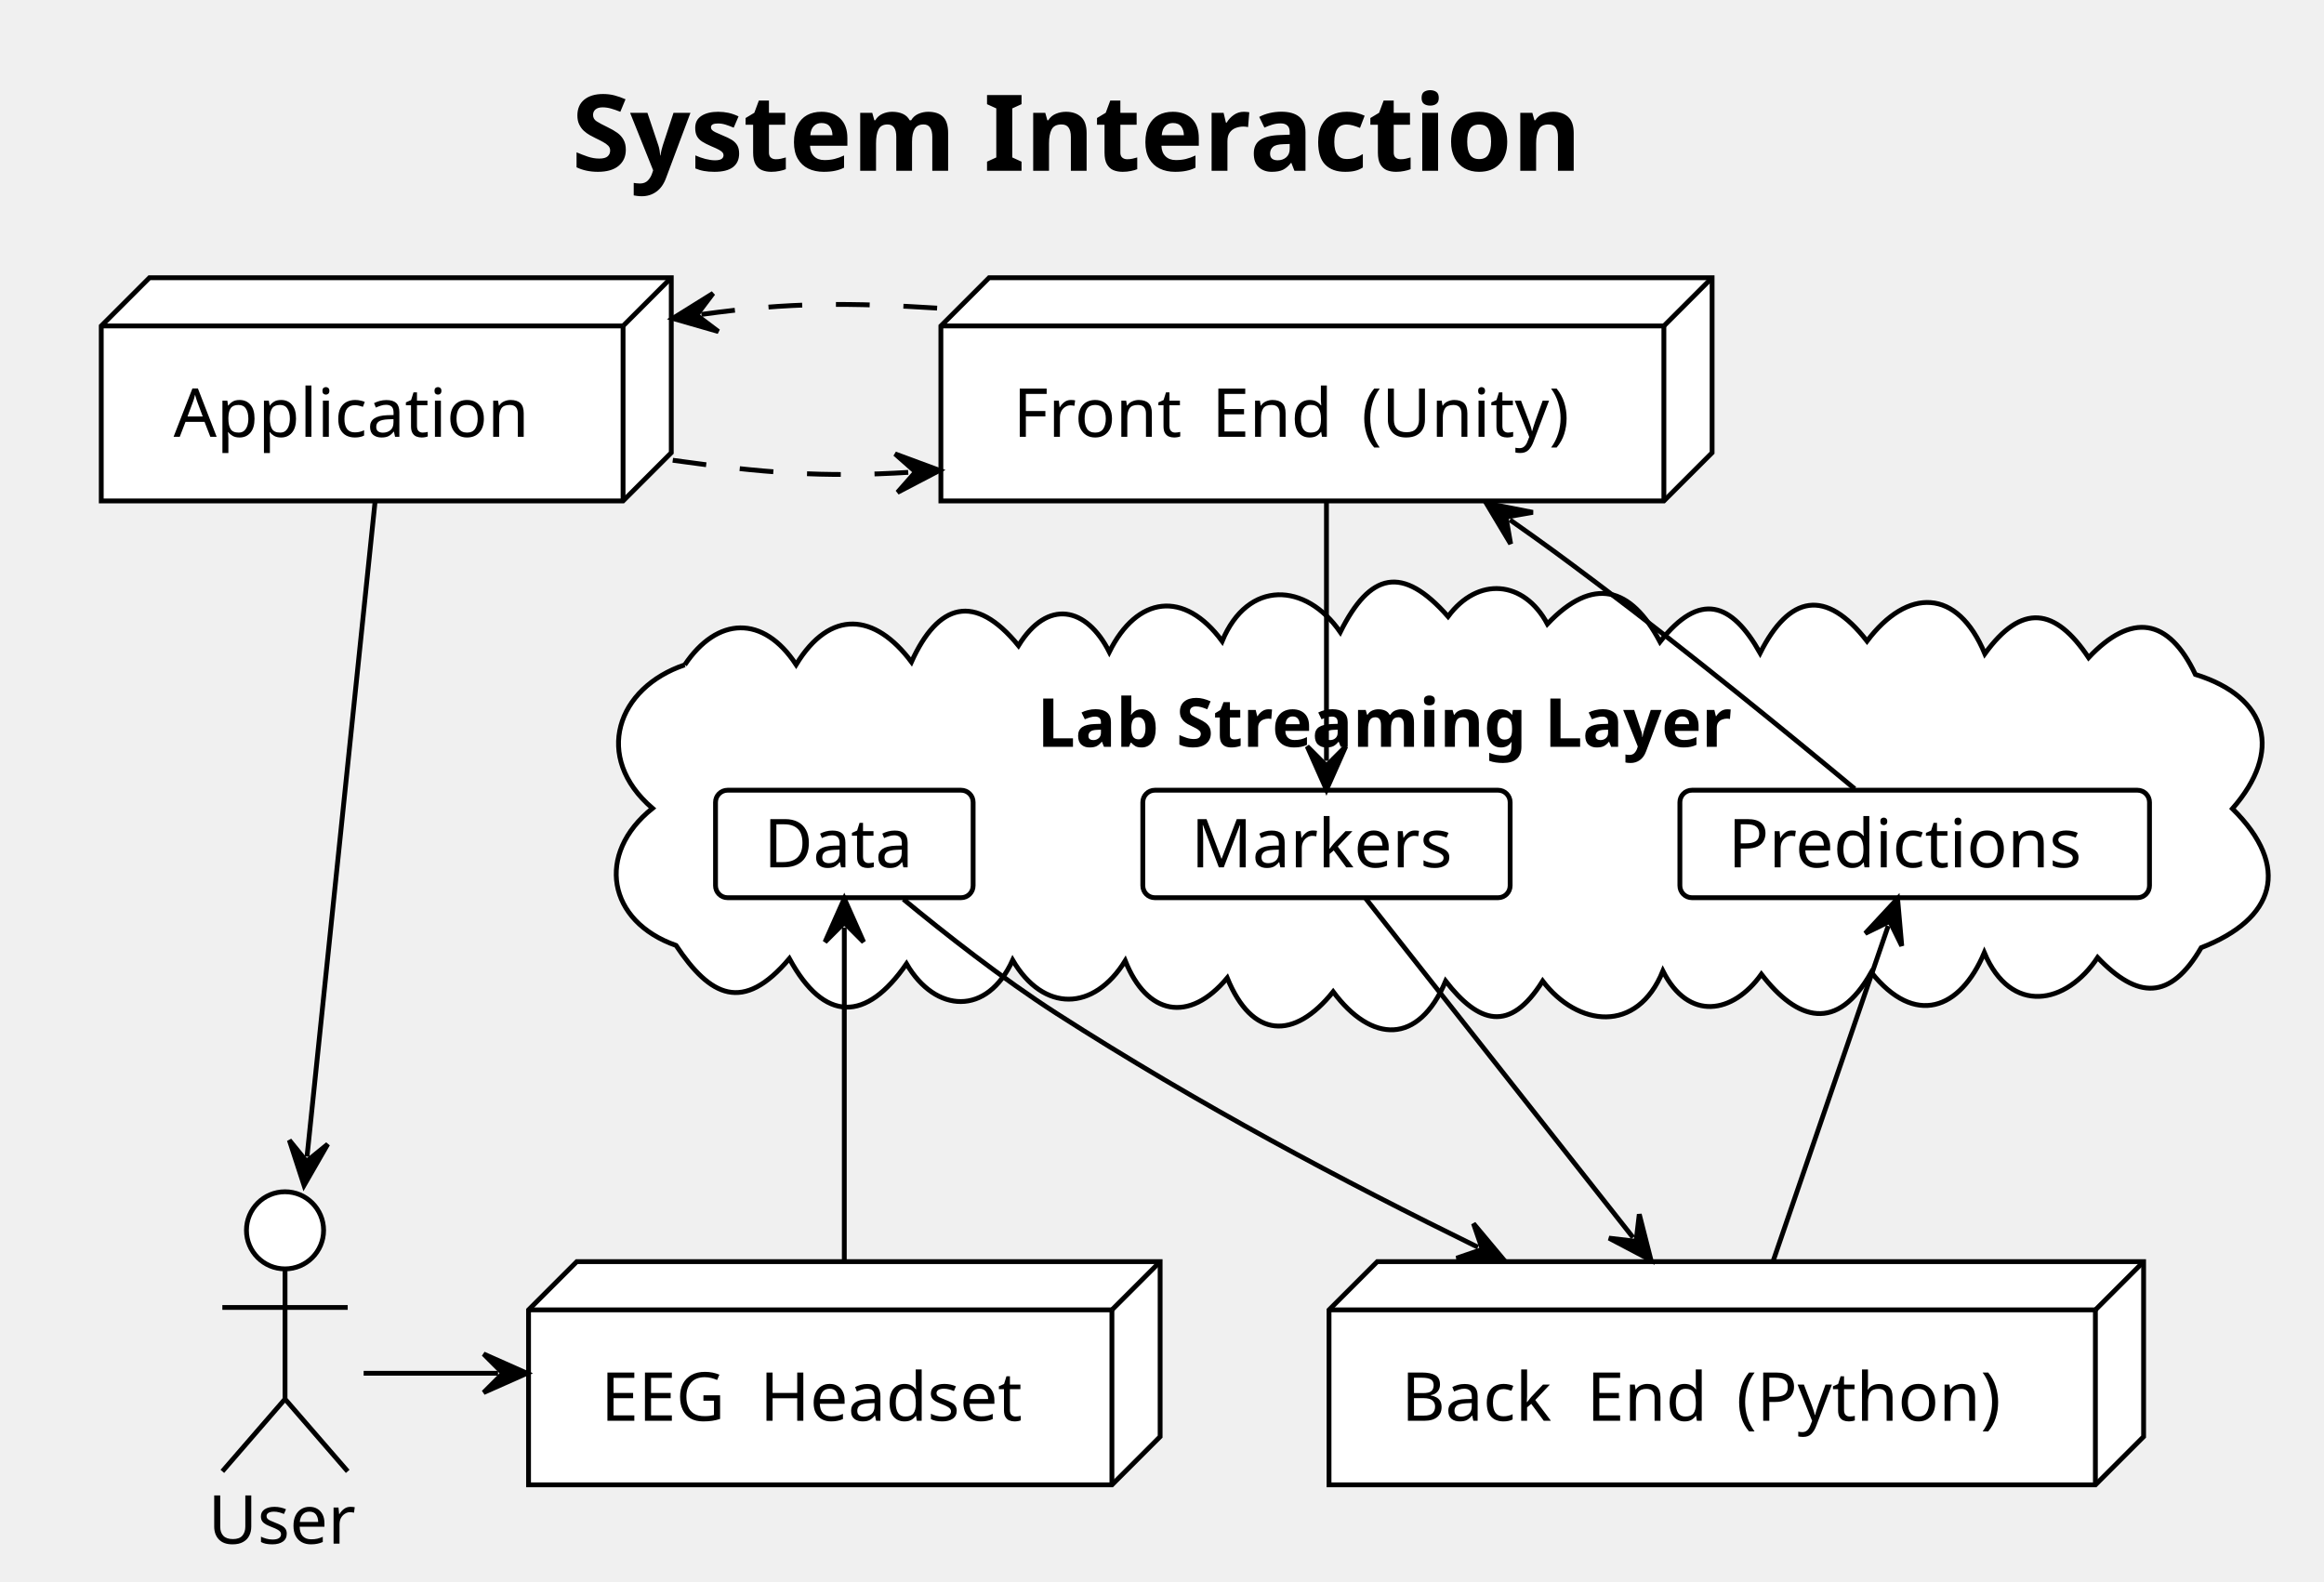
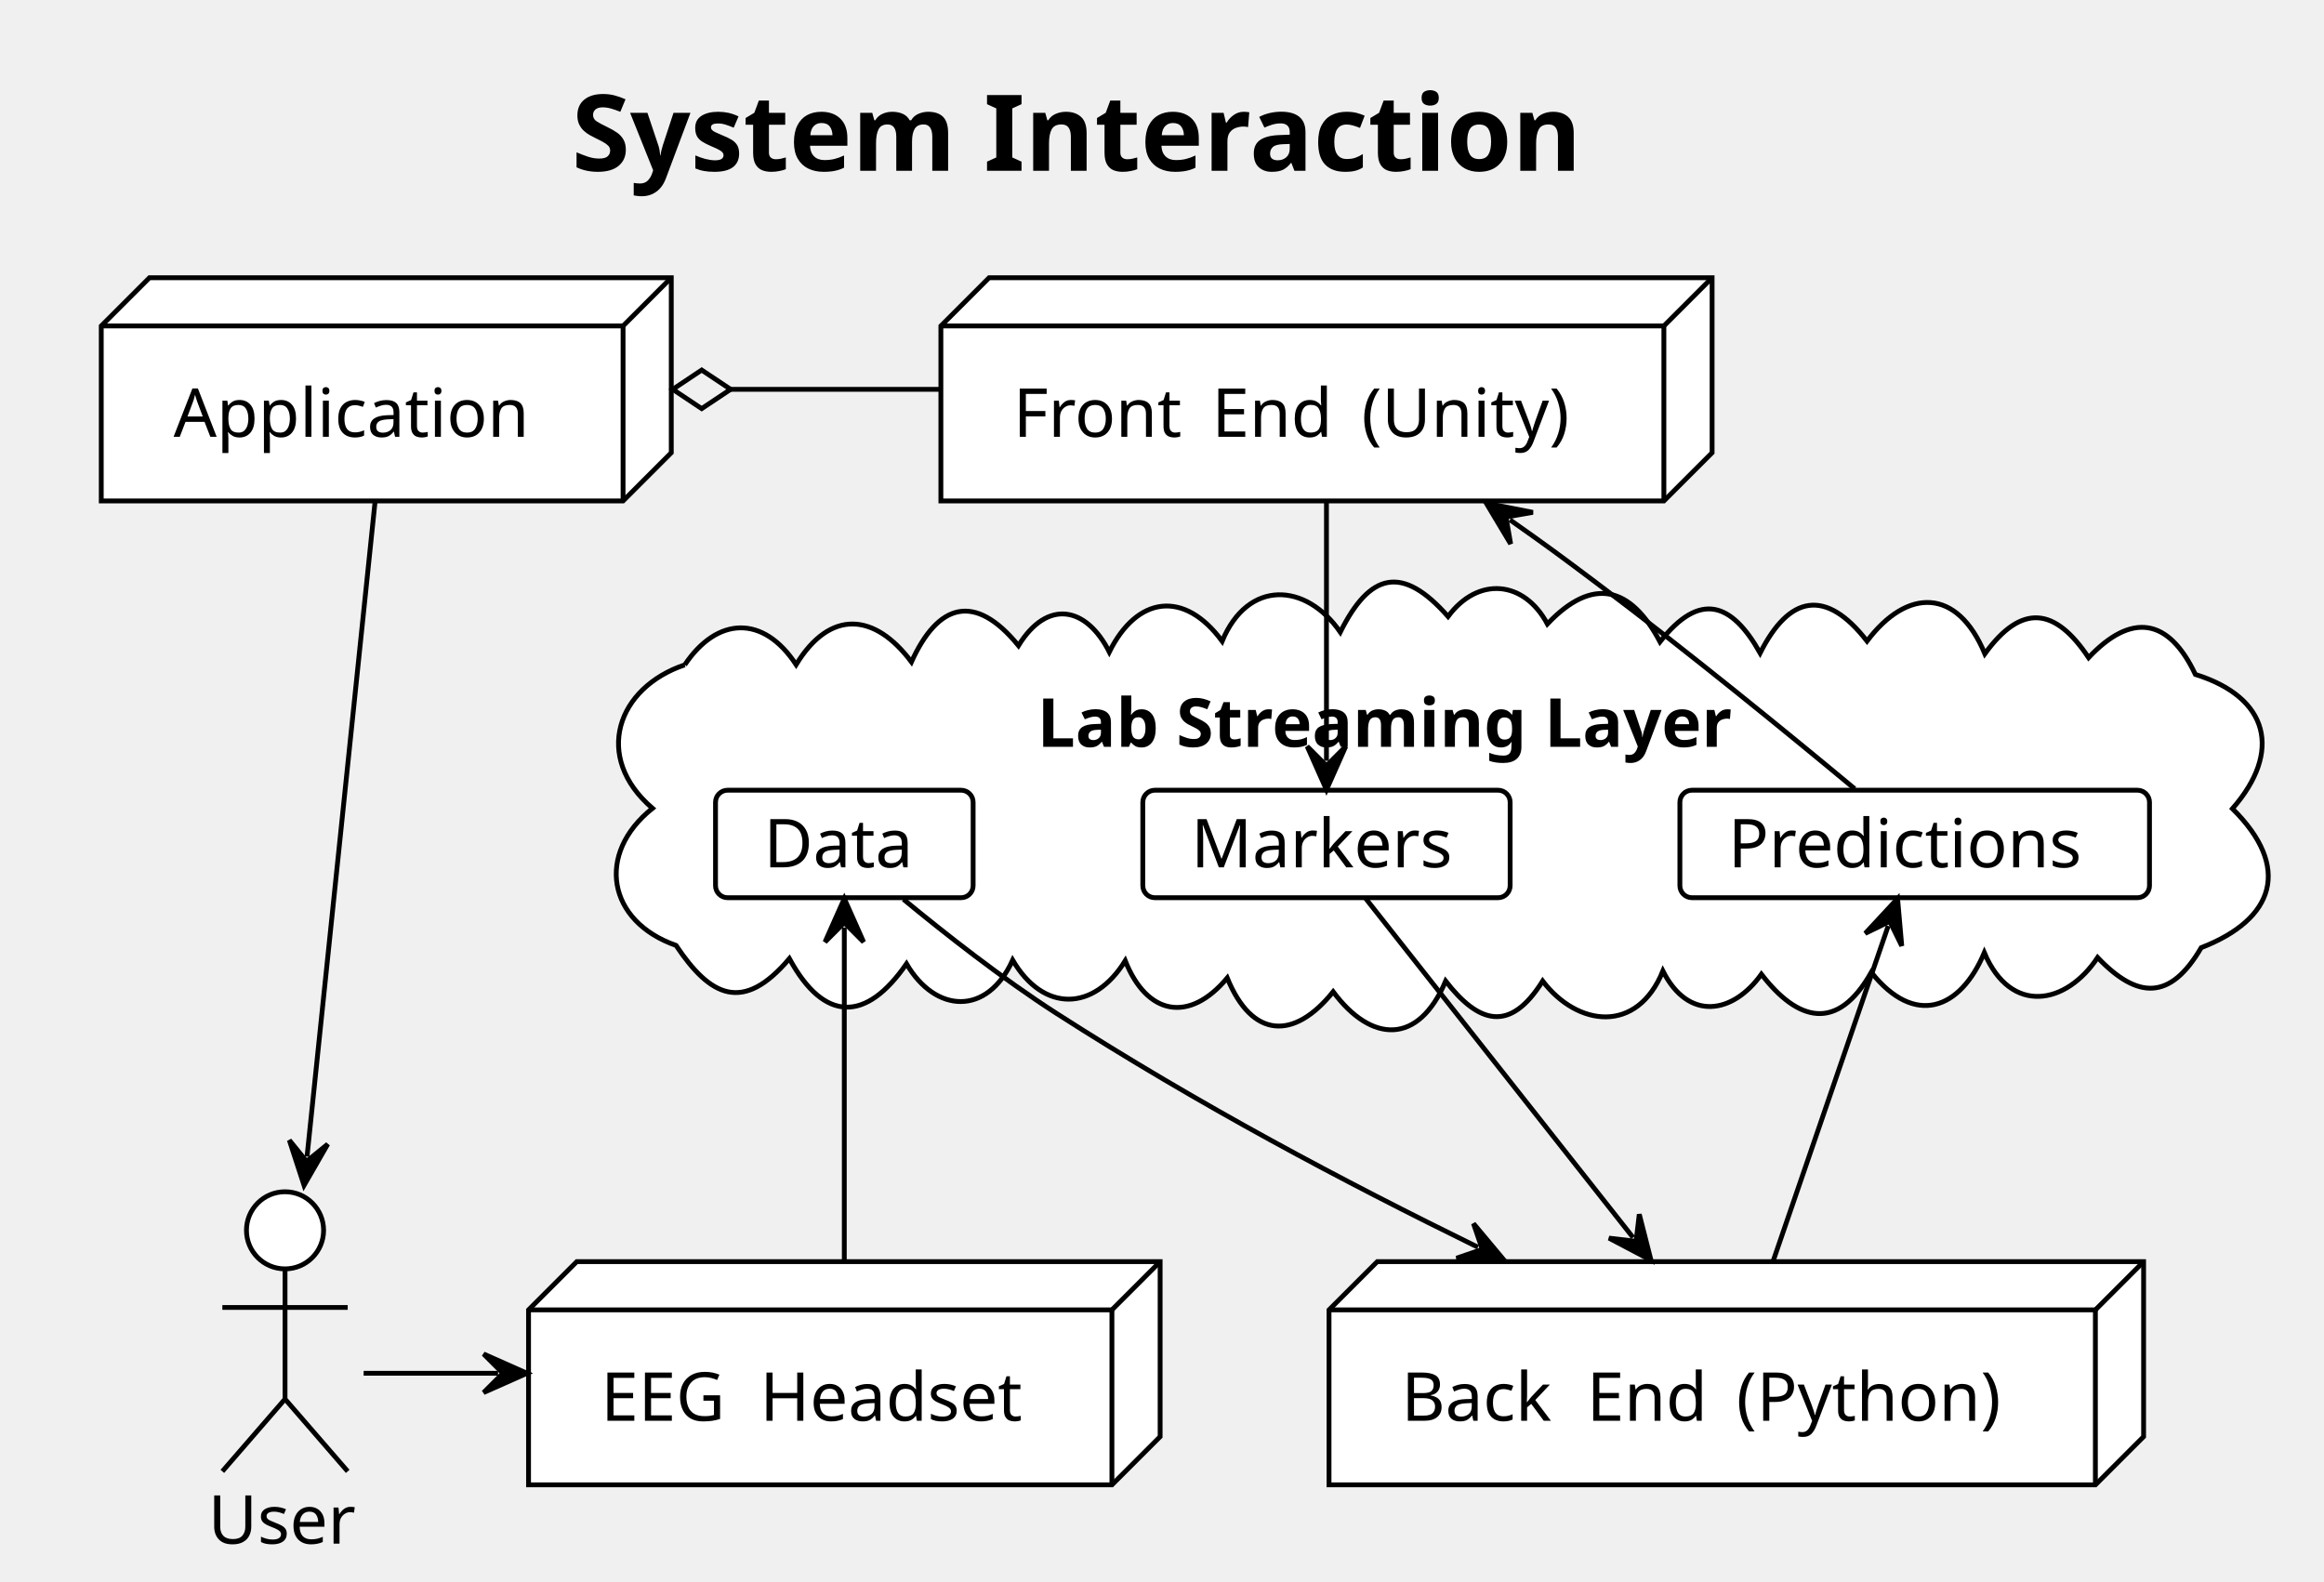
<svg xmlns="http://www.w3.org/2000/svg" contentStyleType="text/css" data-diagram-type="DESCRIPTION" height="328px" preserveAspectRatio="none" style="width:482px;height:328px;background:#FFFFFF;" version="1.1" viewBox="0 0 482 328" width="482px" zoomAndPan="magnify">
  <defs />
  <g>
    <g class="title" data-source-line="2">
      <text fill="#000000" font-family="Verdana" font-size="22" font-weight="bold" lengthAdjust="spacing" textLength="236.156" x="118.562" y="35.421">System Interaction</text>
    </g>
    <g class="cluster" data-qualified-name="lsl" data-source-line="6" id="ent0002">
      <path d="M142.015,137.911 C148.76,127.847 158.328,127.515 165.117,137.862 C172.195,126.268 181.45,127.173 189.036,137.302 C194.542,125.14 202.183,122.829 211.233,133.917 C217.274,124.111 225.372,125.886 230.069,135.238 C235.822,123.652 245.588,122.283 253.475,133 C258.812,120.135 270.858,120.815 277.977,131.115 C284.129,118.769 290.831,117.093 300.331,127.88 C306.502,119.53 316.067,120.324 320.93,129.425 C330.38,119.462 338.23,121.686 344.286,133.128 C352.551,122.594 359.147,124.95 365.054,135.455 C371.065,123.492 378.642,121.931 387.223,132.979 C395.587,121.879 405.97,121.902 411.659,135.612 C419.322,125.026 426.288,126.059 433.176,136.409 C442.047,126.994 449.777,128.154 455.32,139.893 C470.589,144.65 473.372,155.901 463.012,167.738 C475.281,179.86 471.826,190.642 456.533,196.571 C450.125,207.549 443.324,207.288 435.049,198.612 C428.57,208.423 417.051,210.638 411.55,197.606 C406.56,209.463 397.126,213.017 388.104,201.681 C381.028,214.238 372.777,211.78 365.318,202.072 C359.411,210.346 350.182,211.897 344.887,201.406 C339.551,214.528 327.175,212.966 319.951,203.49 C313.148,214.367 306.641,212.258 299.829,203.499 C294.185,216.834 284.412,216.361 276.499,205.706 C268.405,215.801 259.672,215.457 254.532,202.849 C246.588,212.346 237.828,210.508 233.376,199.283 C226.863,209.815 216.422,210.047 210.029,199.152 C204.772,210.744 194.024,210.228 188.01,199.912 C179.651,212.035 170.957,212.134 163.719,198.841 C154.076,210.232 147.3,206.709 140.216,196.106 C126.013,191.127 123.479,177.122 135.325,167.664 C122.906,157.01 128.01,142.624 142.015,137.911" fill="#FFFFFF" style="stroke:#000000;stroke-width:1;" />
      <text fill="#000000" font-family="Verdana" font-size="14" font-weight="bold" lengthAdjust="spacing" textLength="164.028" x="215.096" y="154.905">Lab Streaming Layer</text>
    </g>
    <g class="entity" data-qualified-name="lsl.markers" data-source-line="7" id="ent0003">
      <rect fill="#FFFFFF" height="22.297" rx="2.5" ry="2.5" style="stroke:#000000;stroke-width:1;" width="76.185" x="237.02" y="163.909" />
      <text fill="#000000" font-family="Verdana" font-size="14" lengthAdjust="spacing" textLength="56.185" x="247.02" y="179.905">Markers</text>
    </g>
    <g class="entity" data-qualified-name="lsl.predictions" data-source-line="8" id="ent0004">
      <rect fill="#FFFFFF" height="22.297" rx="2.5" ry="2.5" style="stroke:#000000;stroke-width:1;" width="97.397" x="348.41" y="163.909" />
      <text fill="#000000" font-family="Verdana" font-size="14" lengthAdjust="spacing" textLength="77.397" x="358.41" y="179.905">Predictions</text>
    </g>
    <g class="entity" data-qualified-name="lsl.data" data-source-line="9" id="ent0005">
      <rect fill="#FFFFFF" height="22.297" rx="2.5" ry="2.5" style="stroke:#000000;stroke-width:1;" width="53.428" x="148.4" y="163.909" />
      <text fill="#000000" font-family="Verdana" font-size="14" lengthAdjust="spacing" textLength="33.428" x="158.4" y="179.905">Data</text>
    </g>
    <g class="entity" data-qualified-name="back_end" data-source-line="12" id="ent0006">
      <polygon fill="#FFFFFF" points="275.64,271.699,285.64,261.699,444.586,261.699,444.586,297.996,434.586,307.996,275.64,307.996,275.64,271.699" style="stroke:#000000;stroke-width:1;" />
      <line style="stroke:#000000;stroke-width:1;" x1="434.586" x2="444.586" y1="271.699" y2="261.699" />
      <line style="stroke:#000000;stroke-width:1;" x1="275.64" x2="434.586" y1="271.699" y2="271.699" />
      <line style="stroke:#000000;stroke-width:1;" x1="434.586" x2="434.586" y1="271.699" y2="307.996" />
      <text fill="#000000" font-family="Verdana" font-size="14" lengthAdjust="spacing" textLength="33.988" x="290.64" y="294.695">Back</text>
      <text fill="#000000" font-family="Verdana" font-size="14" lengthAdjust="spacing" textLength="4.45" x="324.628" y="294.695"> </text>
      <text fill="#000000" font-family="Verdana" font-size="14" lengthAdjust="spacing" textLength="26.605" x="329.079" y="294.695">End</text>
      <text fill="#000000" font-family="Verdana" font-size="14" lengthAdjust="spacing" textLength="4.45" x="355.684" y="294.695"> </text>
      <text fill="#000000" font-family="Verdana" font-size="14" lengthAdjust="spacing" textLength="59.452" x="360.134" y="294.695">(Python)</text>
    </g>
    <g class="entity" data-qualified-name="front_end" data-source-line="16" id="ent0009">
      <polygon fill="#FFFFFF" points="195.14,67.609,205.14,57.609,355.09,57.609,355.09,93.906,345.09,103.906,195.14,103.906,195.14,67.609" style="stroke:#000000;stroke-width:1;" />
      <line style="stroke:#000000;stroke-width:1;" x1="345.09" x2="355.09" y1="67.609" y2="57.609" />
      <line style="stroke:#000000;stroke-width:1;" x1="195.14" x2="345.09" y1="67.609" y2="67.609" />
      <line style="stroke:#000000;stroke-width:1;" x1="345.09" x2="345.09" y1="67.609" y2="103.906" />
      <text fill="#000000" font-family="Verdana" font-size="14" lengthAdjust="spacing" textLength="36.736" x="210.14" y="90.605">Front</text>
      <text fill="#000000" font-family="Verdana" font-size="14" lengthAdjust="spacing" textLength="4.45" x="246.876" y="90.605"> </text>
      <text fill="#000000" font-family="Verdana" font-size="14" lengthAdjust="spacing" textLength="26.605" x="251.327" y="90.605">End</text>
      <text fill="#000000" font-family="Verdana" font-size="14" lengthAdjust="spacing" textLength="4.45" x="277.932" y="90.605"> </text>
      <text fill="#000000" font-family="Verdana" font-size="14" lengthAdjust="spacing" textLength="47.708" x="282.382" y="90.605">(Unity)</text>
    </g>
    <g class="entity" data-qualified-name="headset" data-source-line="20" id="ent0012">
      <polygon fill="#FFFFFF" points="109.62,271.699,119.62,261.699,240.613,261.699,240.613,297.996,230.613,307.996,109.62,307.996,109.62,271.699" style="stroke:#000000;stroke-width:1;" />
      <line style="stroke:#000000;stroke-width:1;" x1="230.613" x2="240.613" y1="271.699" y2="261.699" />
      <line style="stroke:#000000;stroke-width:1;" x1="109.62" x2="230.613" y1="271.699" y2="271.699" />
      <line style="stroke:#000000;stroke-width:1;" x1="230.613" x2="230.613" y1="271.699" y2="307.996" />
      <text fill="#000000" font-family="Verdana" font-size="14" lengthAdjust="spacing" textLength="28.54" x="124.62" y="294.695">EEG</text>
      <text fill="#000000" font-family="Verdana" font-size="14" lengthAdjust="spacing" textLength="4.45" x="153.16" y="294.695"> </text>
      <text fill="#000000" font-family="Verdana" font-size="14" lengthAdjust="spacing" textLength="58.003" x="157.61" y="294.695">Headset</text>
    </g>
    <g class="entity" data-qualified-name="app" data-source-line="25" id="ent0015">
      <polygon fill="#FFFFFF" points="21,67.609,31,57.609,139.224,57.609,139.224,93.906,129.224,103.906,21,103.906,21,67.609" style="stroke:#000000;stroke-width:1;" />
      <line style="stroke:#000000;stroke-width:1;" x1="129.224" x2="139.224" y1="67.609" y2="57.609" />
      <line style="stroke:#000000;stroke-width:1;" x1="21" x2="129.224" y1="67.609" y2="67.609" />
      <line style="stroke:#000000;stroke-width:1;" x1="129.224" x2="129.224" y1="67.609" y2="103.906" />
      <text fill="#000000" font-family="Verdana" font-size="14" lengthAdjust="spacing" textLength="78.224" x="36" y="90.605">Application</text>
    </g>
-     <g class="entity" data-qualified-name="User" data-source-line="30" id="ent0018">
+     <g class="entity" data-qualified-name="User" data-source-line="29" id="ent0017">
      <ellipse cx="59.115" cy="255.199" fill="#FFFFFF" rx="8" ry="8" style="stroke:#000000;stroke-width:1;" />
      <path d="M59.115,263.199 L59.115,290.199 M46.115,271.199 L72.115,271.199 M59.115,290.199 L46.115,305.199 M59.115,290.199 L72.115,305.199" fill="none" style="stroke:#000000;stroke-width:1;" />
      <text fill="#000000" font-family="Verdana" font-size="14" lengthAdjust="spacing" textLength="31.91" x="43.16" y="320.195">User</text>
    </g>
    <g class="link" data-entity-1="ent0003" data-entity-2="ent0006" data-link-type="dependency" data-source-line="13" id="lnk7">
      <path d="M283.26,186.389 C296.81,203.569 320.545,233.668 338.705,256.698" fill="none" id="markers-to-back_end" style="stroke:#000000;stroke-width:1;" />
      <polygon fill="#000000" points="342.42,261.409,339.988,251.865,339.324,257.483,333.706,256.819,342.42,261.409" style="stroke:#000000;stroke-width:1;" />
    </g>
    <g class="link" data-entity-1="ent0004" data-entity-2="ent0006" data-link-type="dependency" data-source-line="14" id="lnk8">
      <path d="M391.614,192.065 C385.724,209.245 375.72,238.379 367.81,261.409" fill="none" id="predictions-backto-back_end" style="stroke:#000000;stroke-width:1;" />
      <polygon fill="#000000" points="393.56,186.389,386.857,193.606,391.938,191.119,394.425,196.2,393.56,186.389" style="stroke:#000000;stroke-width:1;" />
    </g>
    <g class="link" data-entity-1="ent0009" data-entity-2="ent0003" data-link-type="dependency" data-source-line="17" id="lnk10">
      <path d="M275.11,104.099 C275.11,123.089 275.11,143.489 275.11,157.819" fill="none" id="front_end-to-markers" style="stroke:#000000;stroke-width:1;" />
      <polygon fill="#000000" points="275.11,163.819,279.11,154.819,275.11,158.819,271.11,154.819,275.11,163.819" style="stroke:#000000;stroke-width:1;" />
    </g>
    <g class="link" data-entity-1="ent0009" data-entity-2="ent0004" data-link-type="dependency" data-source-line="18" id="lnk11">
      <path d="M313.158,107.821 C320.738,113.151 323.81,115.419 331.11,120.909 C350.17,135.219 371.54,152.699 384.66,163.609" fill="none" id="front_end-backto-predictions" style="stroke:#000000;stroke-width:1;" />
      <polygon fill="#000000" points="308.25,104.369,313.311,112.818,312.34,107.245,317.913,106.274,308.25,104.369" style="stroke:#000000;stroke-width:1;" />
    </g>
    <g class="link" data-entity-1="ent0005" data-entity-2="ent0012" data-link-type="dependency" data-source-line="21" id="lnk13">
      <path d="M175.11,192.389 C175.11,209.569 175.11,238.379 175.11,261.409" fill="none" id="data-backto-headset" style="stroke:#000000;stroke-width:1;" />
      <polygon fill="#000000" points="175.11,186.389,171.11,195.389,175.11,191.389,179.11,195.389,175.11,186.389" style="stroke:#000000;stroke-width:1;" />
    </g>
    <g class="link" data-entity-1="ent0005" data-entity-2="ent0006" data-link-type="dependency" data-source-line="22" id="lnk14">
      <path d="M187.38,186.539 C195.97,193.629 207.88,202.989 219.11,210.199 C248.86,229.299 278.723,245.067 306.533,258.707" fill="none" id="data-to-back_end" style="stroke:#000000;stroke-width:1;" />
      <polygon fill="#000000" points="311.92,261.349,305.601,253.795,307.431,259.148,302.078,260.978,311.92,261.349" style="stroke:#000000;stroke-width:1;" />
    </g>
-     <g class="link" data-entity-1="ent0015" data-entity-2="ent0009" data-link-type="dependency" data-source-line="27" id="lnk16">
-       <path d="M139.53,95.469 C157.97,98.039 170.432,99.119 188.882,97.949" fill="none" id="app-to-front_end" style="stroke:#000000;stroke-width:1;stroke-dasharray:7,7;" />
-       <polygon fill="#000000" points="194.87,97.569,185.635,94.147,189.88,97.886,186.141,102.131,194.87,97.569" style="stroke:#000000;stroke-width:1;" />
+     <g class="link" data-entity-1="ent0015" data-entity-2="ent0009" data-link-type="aggregation" data-source-line="27" id="lnk16">
+       <path d="M151.53,80.759 C169.97,80.759 176.42,80.759 194.87,80.759" fill="none" id="app-backto-front_end" style="stroke:#000000;stroke-width:1;" />
+       <polygon fill="none" points="139.53,80.759,145.53,84.759,151.53,80.759,145.53,76.759,139.53,80.759" style="stroke:#000000;stroke-width:1;" />
    </g>
-     <g class="link" data-entity-1="ent0015" data-entity-2="ent0009" data-link-type="dependency" data-source-line="28" id="lnk17">
-       <path d="M145.473,65.221 C163.913,62.651 176.42,62.779 194.87,63.939" fill="none" id="app-backto-front_end" style="stroke:#000000;stroke-width:1;stroke-dasharray:7,7;" />
-       <polygon fill="#000000" points="139.53,66.049,148.996,68.769,144.482,65.359,147.892,60.845,139.53,66.049" style="stroke:#000000;stroke-width:1;" />
-     </g>
-     <g class="link" data-entity-1="ent0015" data-entity-2="ent0018" data-link-type="dependency" data-source-line="31" id="lnk19">
+     <g class="link" data-entity-1="ent0015" data-entity-2="ent0017" data-link-type="dependency" data-source-line="30" id="lnk18">
      <path d="M77.78,104.159 C74.23,138.379 68.02,198.131 63.68,239.901" fill="none" id="app-to-User" style="stroke:#000000;stroke-width:1;" />
      <polygon fill="#000000" points="63.06,245.869,67.969,237.331,63.577,240.896,60.011,236.504,63.06,245.869" style="stroke:#000000;stroke-width:1;" />
    </g>
-     <g class="link" data-entity-1="ent0018" data-entity-2="ent0012" data-link-type="dependency" data-source-line="32" id="lnk20">
+     <g class="link" data-entity-1="ent0017" data-entity-2="ent0012" data-link-type="dependency" data-source-line="31" id="lnk19">
      <path d="M75.42,284.849 C86.72,284.849 92.01,284.849 103.3,284.849" fill="none" id="User-to-headset" style="stroke:#000000;stroke-width:1;" />
      <polygon fill="#000000" points="109.3,284.849,100.3,280.849,104.3,284.849,100.3,288.849,109.3,284.849" style="stroke:#000000;stroke-width:1;" />
    </g>
  </g>
</svg>
